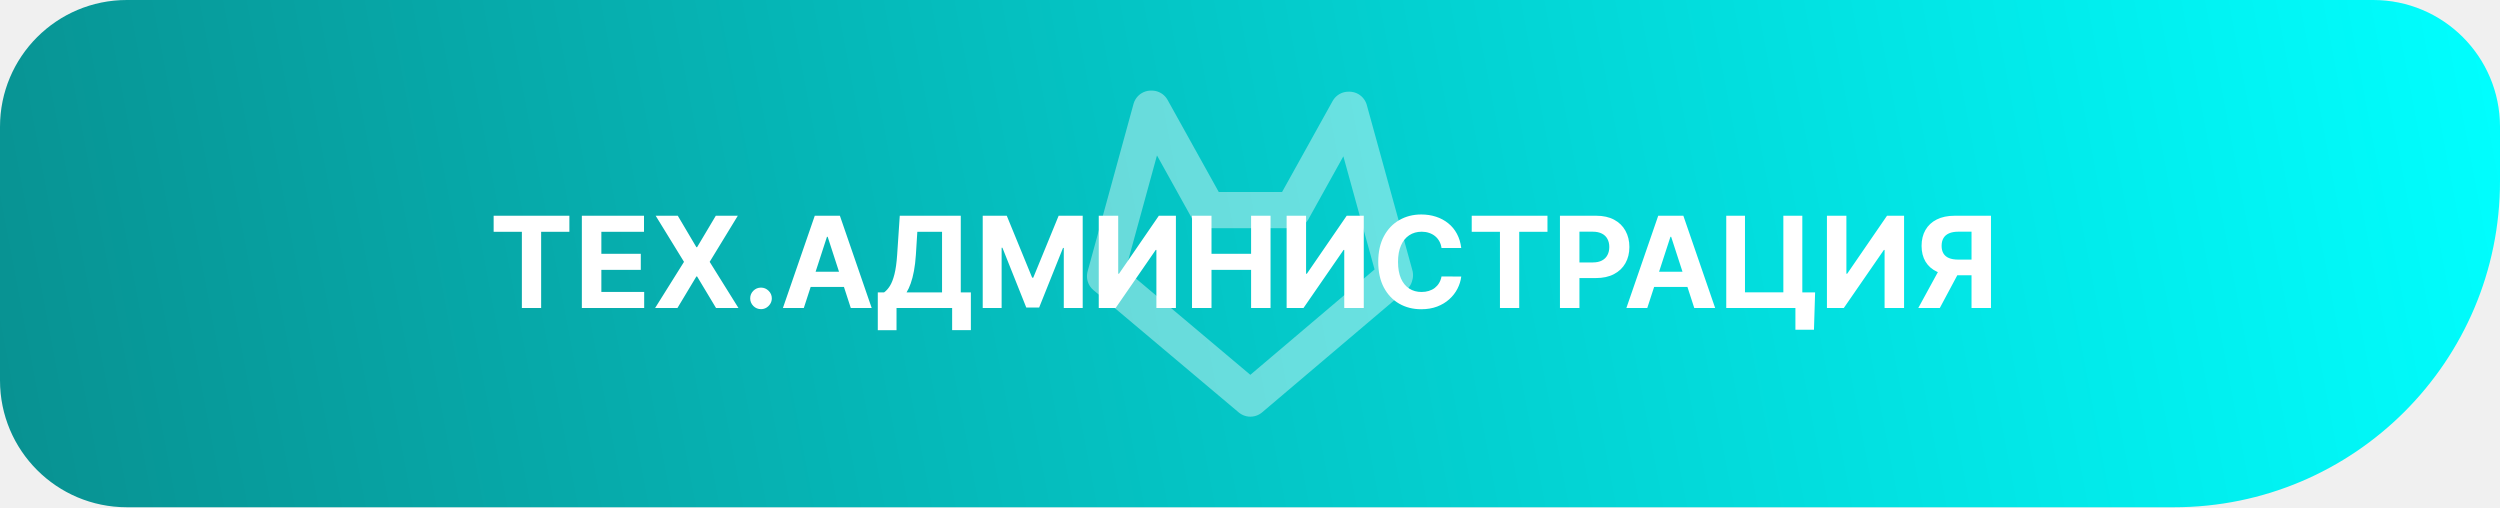
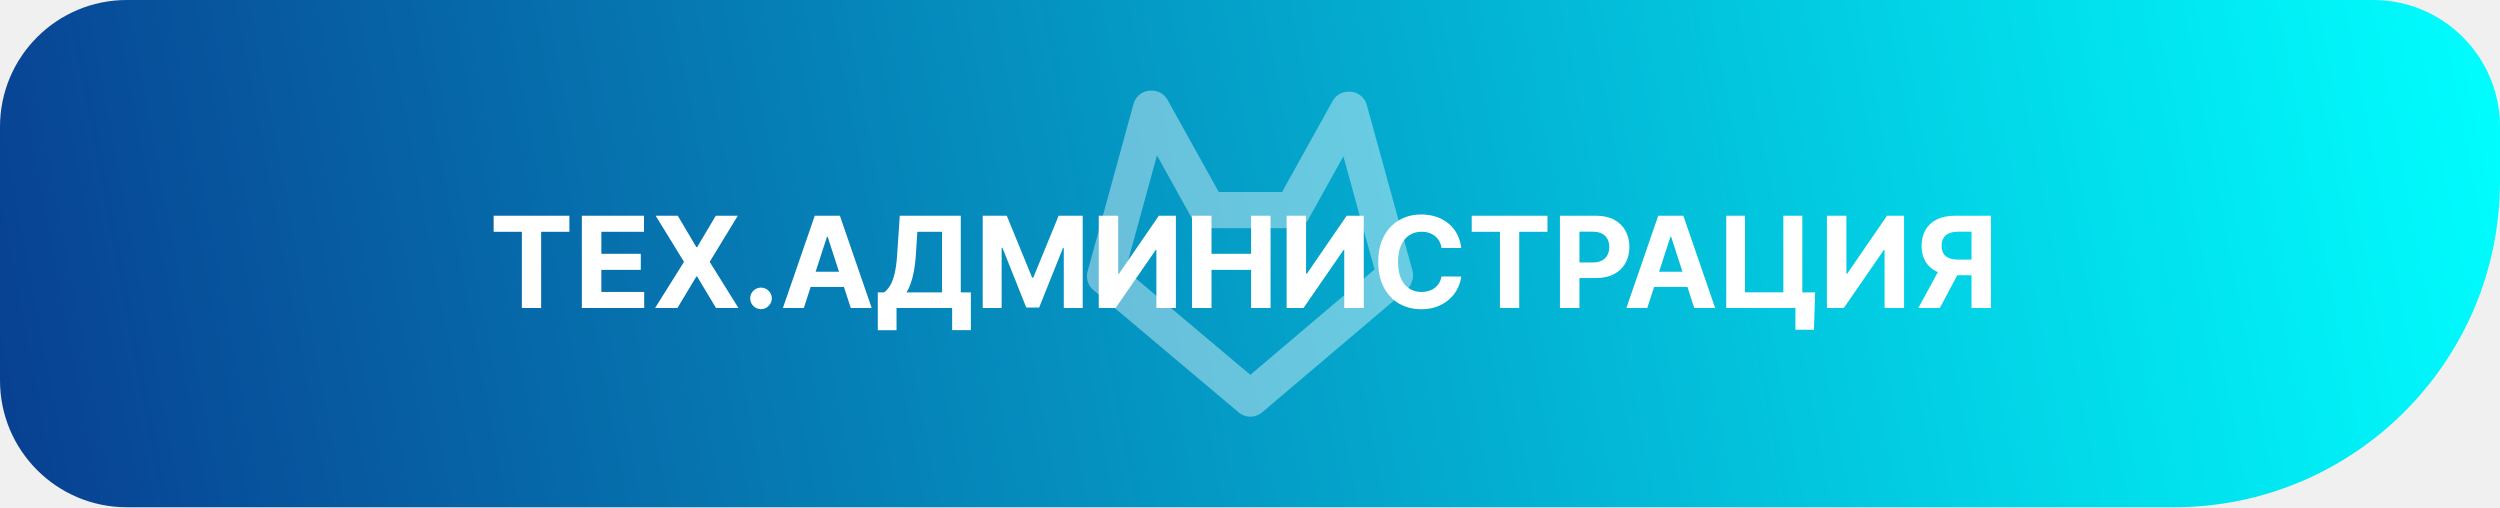
<svg xmlns="http://www.w3.org/2000/svg" width="138" height="28" viewBox="0 0 138 28" fill="none">
  <path d="M0 7C0 3.134 3.134 0 7 0H131C134.866 0 138 3.134 138 7V10C138 19.941 129.941 28 120 28H7C3.134 28 0 24.866 0 21V7Z" fill="url(#paint0_linear_1933_97)" />
  <path d="M76.983 15.247L69.021 22L61 15.247L63.535 6M71.362 11.593L74.436 6.061M74.483 6.061L77 15.186M63.576 6L66.65 11.532M66.679 11.597H71.362" stroke="white" stroke-opacity="0.4" stroke-width="2" stroke-linecap="round" stroke-linejoin="round" />
  <path d="M27.249 12.796V11.909H31.43V12.796H29.871V17H28.807V12.796H27.249ZM32.118 17V11.909H35.549V12.796H33.195V14.01H35.372V14.897H33.195V16.113H35.559V17H32.118ZM37.414 11.909L38.44 13.644H38.48L39.512 11.909H40.727L39.174 14.454L40.762 17H39.524L38.48 15.262H38.44L37.396 17H36.163L37.757 14.454L36.193 11.909H37.414ZM42.007 17.065C41.843 17.065 41.702 17.007 41.585 16.891C41.469 16.773 41.411 16.632 41.411 16.468C41.411 16.306 41.469 16.166 41.585 16.05C41.702 15.934 41.843 15.876 42.007 15.876C42.166 15.876 42.306 15.934 42.425 16.05C42.544 16.166 42.604 16.306 42.604 16.468C42.604 16.577 42.576 16.678 42.519 16.769C42.465 16.858 42.393 16.93 42.303 16.985C42.214 17.038 42.115 17.065 42.007 17.065ZM44.371 17H43.217L44.975 11.909H46.362L48.117 17H46.963L45.688 13.072H45.648L44.371 17ZM44.299 14.999H47.023V15.839H44.299V14.999ZM48.454 18.228V16.142H48.799C48.917 16.058 49.025 15.939 49.122 15.784C49.22 15.629 49.304 15.414 49.373 15.141C49.443 14.866 49.493 14.506 49.523 14.062L49.667 11.909H53.035V16.142H53.592V18.223H52.558V17H49.488V18.228H48.454ZM50.042 16.142H52.001V12.796H50.636L50.557 14.062C50.535 14.398 50.499 14.697 50.45 14.957C50.402 15.217 50.343 15.445 50.273 15.64C50.205 15.834 50.128 16.002 50.042 16.142ZM54.246 11.909H55.574L56.976 15.329H57.035L58.437 11.909H59.765V17H58.721V13.686H58.678L57.361 16.975H56.65L55.333 13.674H55.29V17H54.246V11.909ZM60.651 11.909H61.725V15.111H61.768L63.968 11.909H64.91V17H63.833V13.796H63.796L61.584 17H60.651V11.909ZM65.799 17V11.909H66.875V14.01H69.06V11.909H70.134V17H69.06V14.897H66.875V17H65.799ZM71.022 11.909H72.095V15.111H72.138L74.338 11.909H75.28V17H74.203V13.796H74.166L71.954 17H71.022V11.909ZM80.661 13.691H79.572C79.552 13.55 79.512 13.425 79.45 13.316C79.389 13.205 79.31 13.111 79.214 13.033C79.118 12.955 79.007 12.895 78.881 12.854C78.757 12.812 78.622 12.791 78.476 12.791C78.212 12.791 77.983 12.857 77.787 12.988C77.592 13.117 77.44 13.306 77.332 13.555C77.225 13.802 77.171 14.102 77.171 14.454C77.171 14.818 77.225 15.122 77.332 15.369C77.442 15.616 77.594 15.803 77.79 15.929C77.985 16.055 78.212 16.117 78.468 16.117C78.613 16.117 78.746 16.099 78.869 16.06C78.993 16.022 79.103 15.967 79.199 15.894C79.295 15.819 79.375 15.729 79.438 15.623C79.502 15.517 79.547 15.396 79.572 15.26L80.661 15.265C80.633 15.499 80.562 15.724 80.45 15.941C80.338 16.157 80.189 16.35 80 16.52C79.812 16.689 79.589 16.823 79.329 16.923C79.07 17.021 78.778 17.07 78.451 17.07C77.997 17.07 77.591 16.967 77.233 16.761C76.877 16.556 76.595 16.258 76.388 15.869C76.182 15.479 76.079 15.008 76.079 14.454C76.079 13.899 76.184 13.427 76.393 13.038C76.602 12.648 76.885 12.352 77.243 12.148C77.601 11.942 78.004 11.839 78.451 11.839C78.746 11.839 79.019 11.881 79.271 11.964C79.525 12.047 79.749 12.168 79.945 12.327C80.141 12.484 80.3 12.677 80.422 12.906C80.546 13.135 80.626 13.396 80.661 13.691ZM81.239 12.796V11.909H85.42V12.796H83.861V17H82.797V12.796H81.239ZM86.109 17V11.909H88.117C88.503 11.909 88.832 11.983 89.104 12.13C89.376 12.276 89.583 12.479 89.725 12.739C89.87 12.998 89.942 13.296 89.942 13.634C89.942 13.972 89.869 14.271 89.723 14.529C89.577 14.788 89.366 14.989 89.089 15.133C88.814 15.277 88.481 15.349 88.09 15.349H86.809V14.487H87.916C88.123 14.487 88.293 14.451 88.428 14.38C88.564 14.307 88.665 14.207 88.731 14.079C88.799 13.95 88.833 13.802 88.833 13.634C88.833 13.465 88.799 13.318 88.731 13.192C88.665 13.064 88.564 12.966 88.428 12.896C88.292 12.825 88.12 12.789 87.911 12.789H87.185V17H86.109ZM90.93 17H89.777L91.534 11.909H92.921L94.676 17H93.523L92.248 13.072H92.208L90.93 17ZM90.858 14.999H93.583V15.839H90.858V14.999ZM100.194 16.14L100.131 18.203H99.107V17H98.749V16.14H100.194ZM95.289 17V11.909H96.323V16.135H98.441V11.909H99.488V17H95.289ZM100.847 11.909H101.921V15.111H101.963L104.163 11.909H105.105V17H104.029V13.796H103.991L101.779 17H100.847V11.909ZM109.902 17H108.828V12.789H108.102C107.895 12.789 107.723 12.82 107.585 12.881C107.449 12.941 107.347 13.028 107.279 13.145C107.211 13.261 107.177 13.403 107.177 13.572C107.177 13.739 107.211 13.88 107.279 13.992C107.347 14.105 107.449 14.189 107.585 14.246C107.721 14.302 107.892 14.33 108.097 14.33H109.266V15.195H107.923C107.534 15.195 107.201 15.131 106.924 15.001C106.647 14.872 106.436 14.687 106.29 14.445C106.144 14.201 106.071 13.91 106.071 13.572C106.071 13.236 106.143 12.943 106.285 12.695C106.429 12.444 106.637 12.251 106.909 12.115C107.182 11.978 107.511 11.909 107.896 11.909H109.902V17ZM107.155 14.683H108.316L107.078 17H105.89L107.155 14.683Z" fill="white" />
  <defs>
    <linearGradient id="paint0_linear_1933_97" x1="0" y1="28" x2="138.358" y2="1.897" gradientUnits="userSpaceOnUse">
-       <stop stop-color="#089191" />
+       <stop stop-color="#083F91" />
      <stop offset="1" stop-color="#00FFFF" />
    </linearGradient>
  </defs>
</svg>
